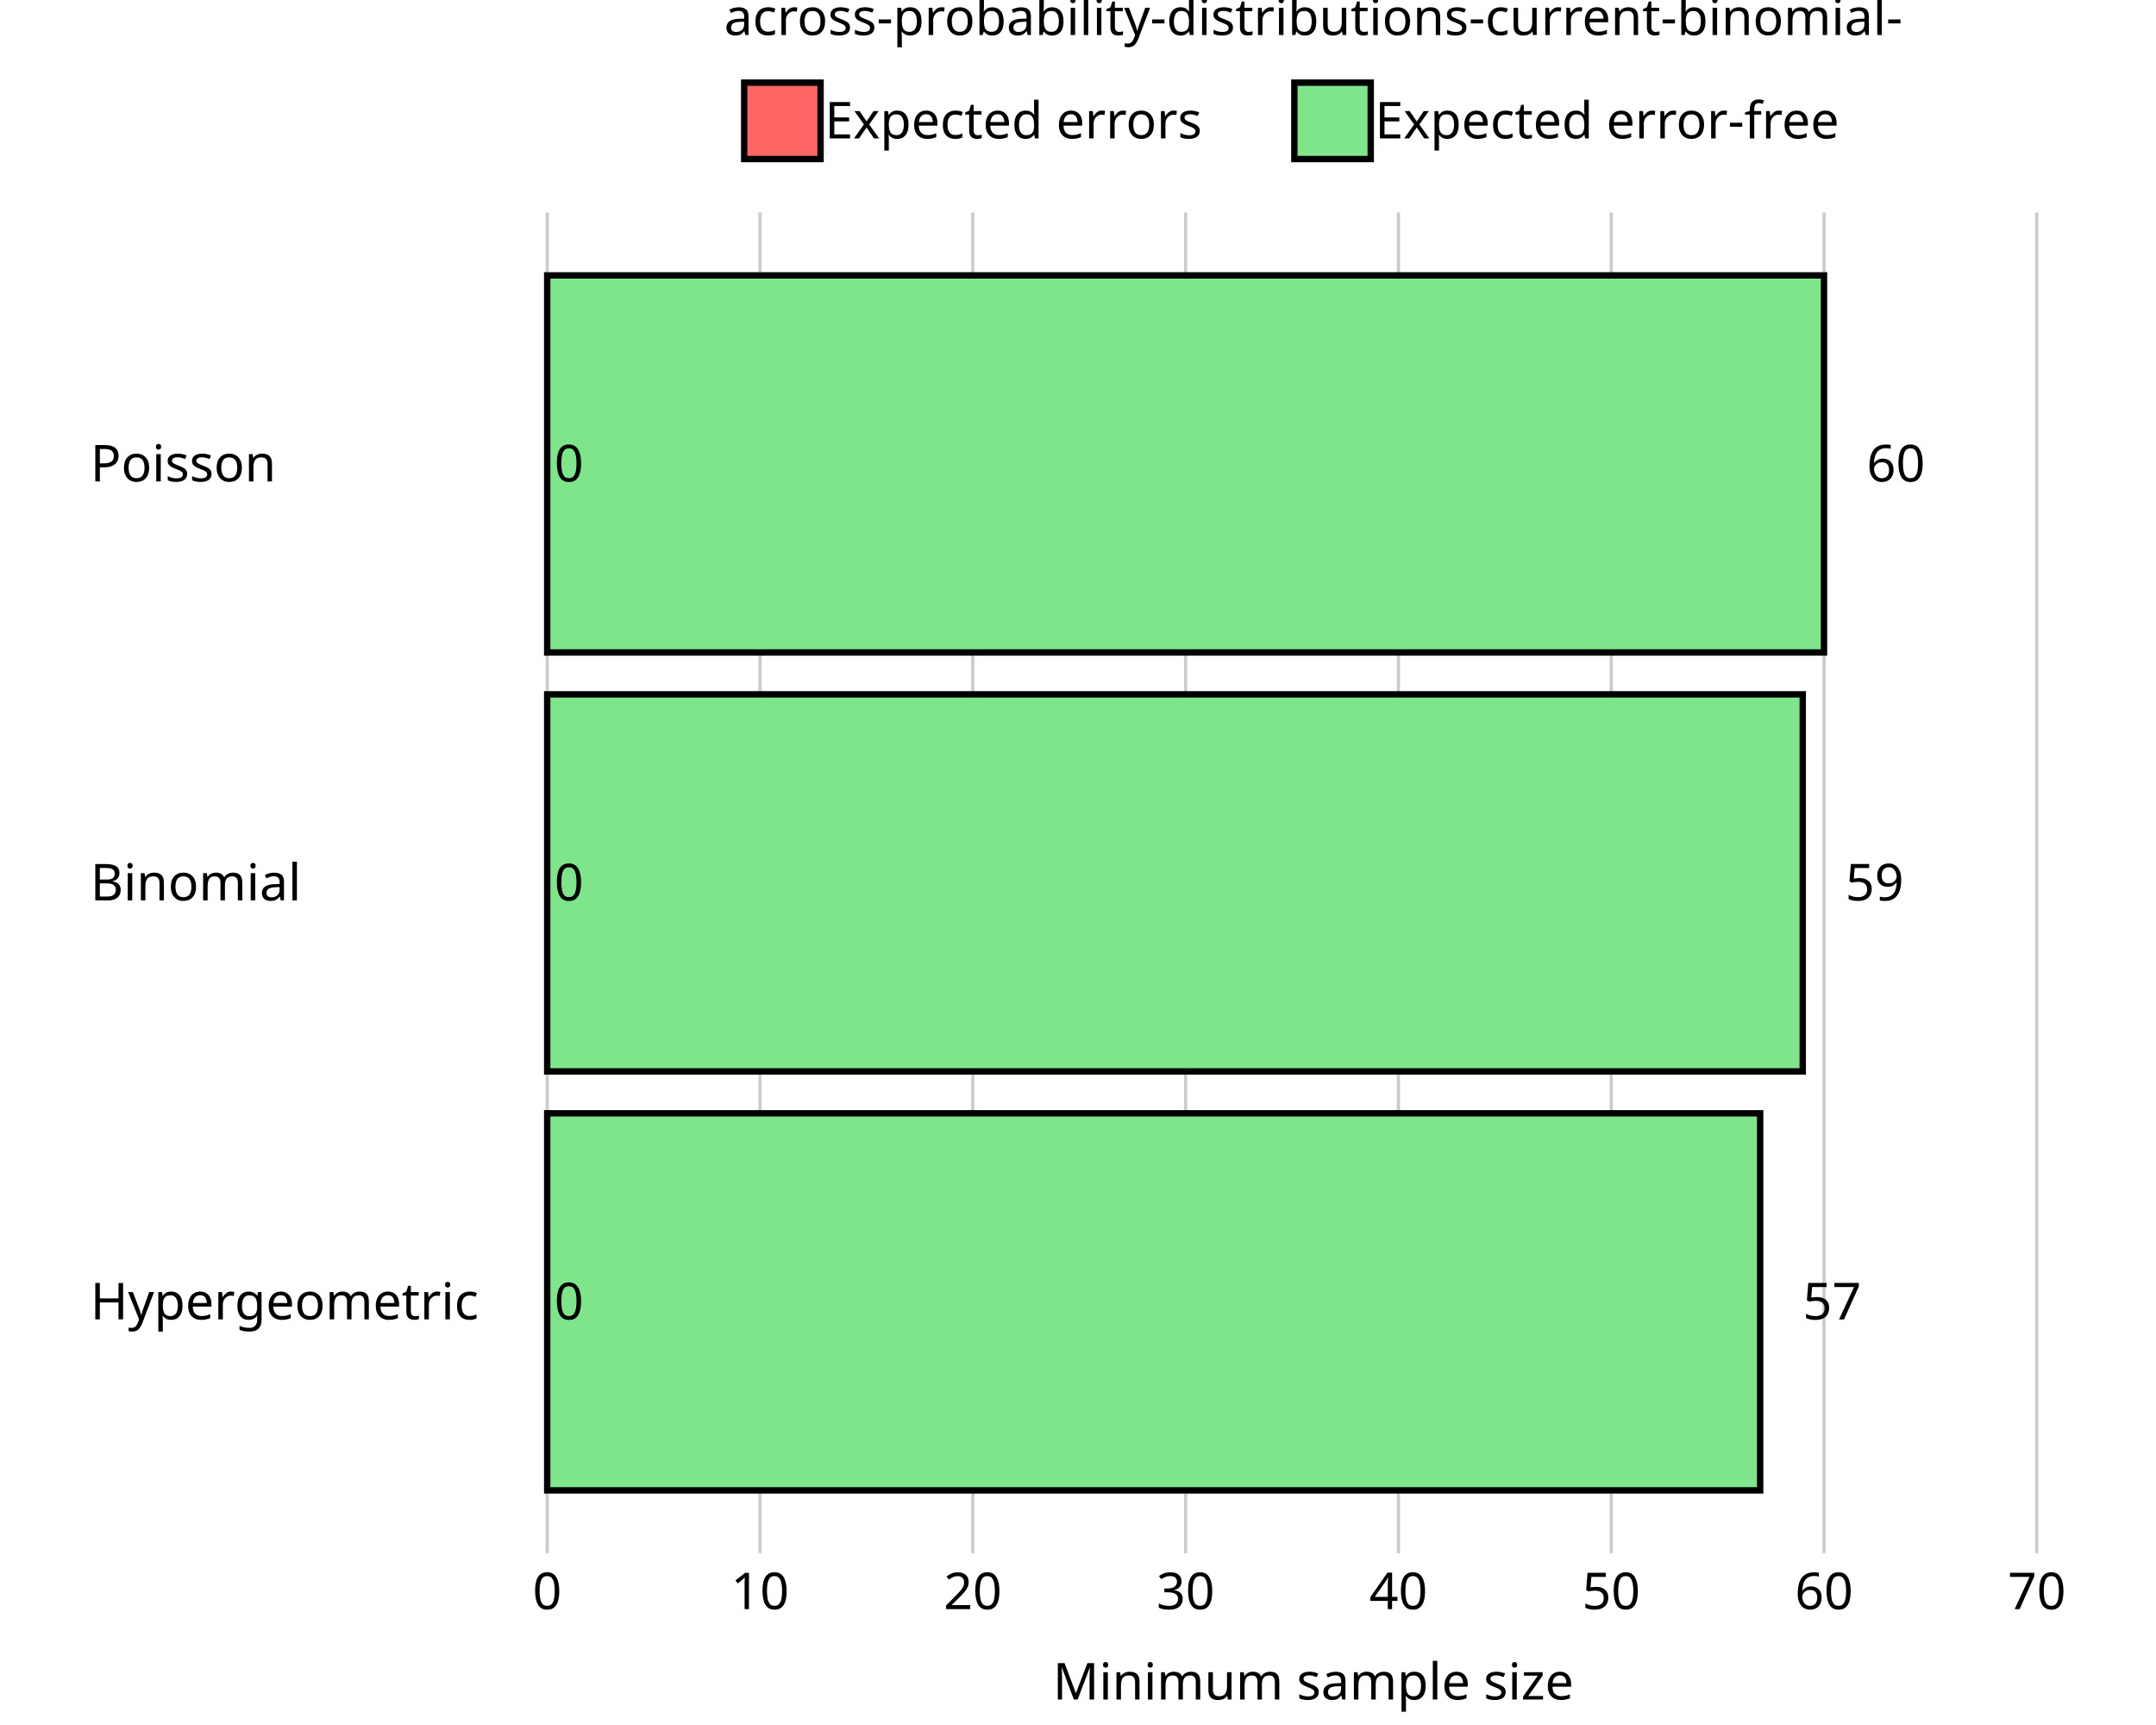
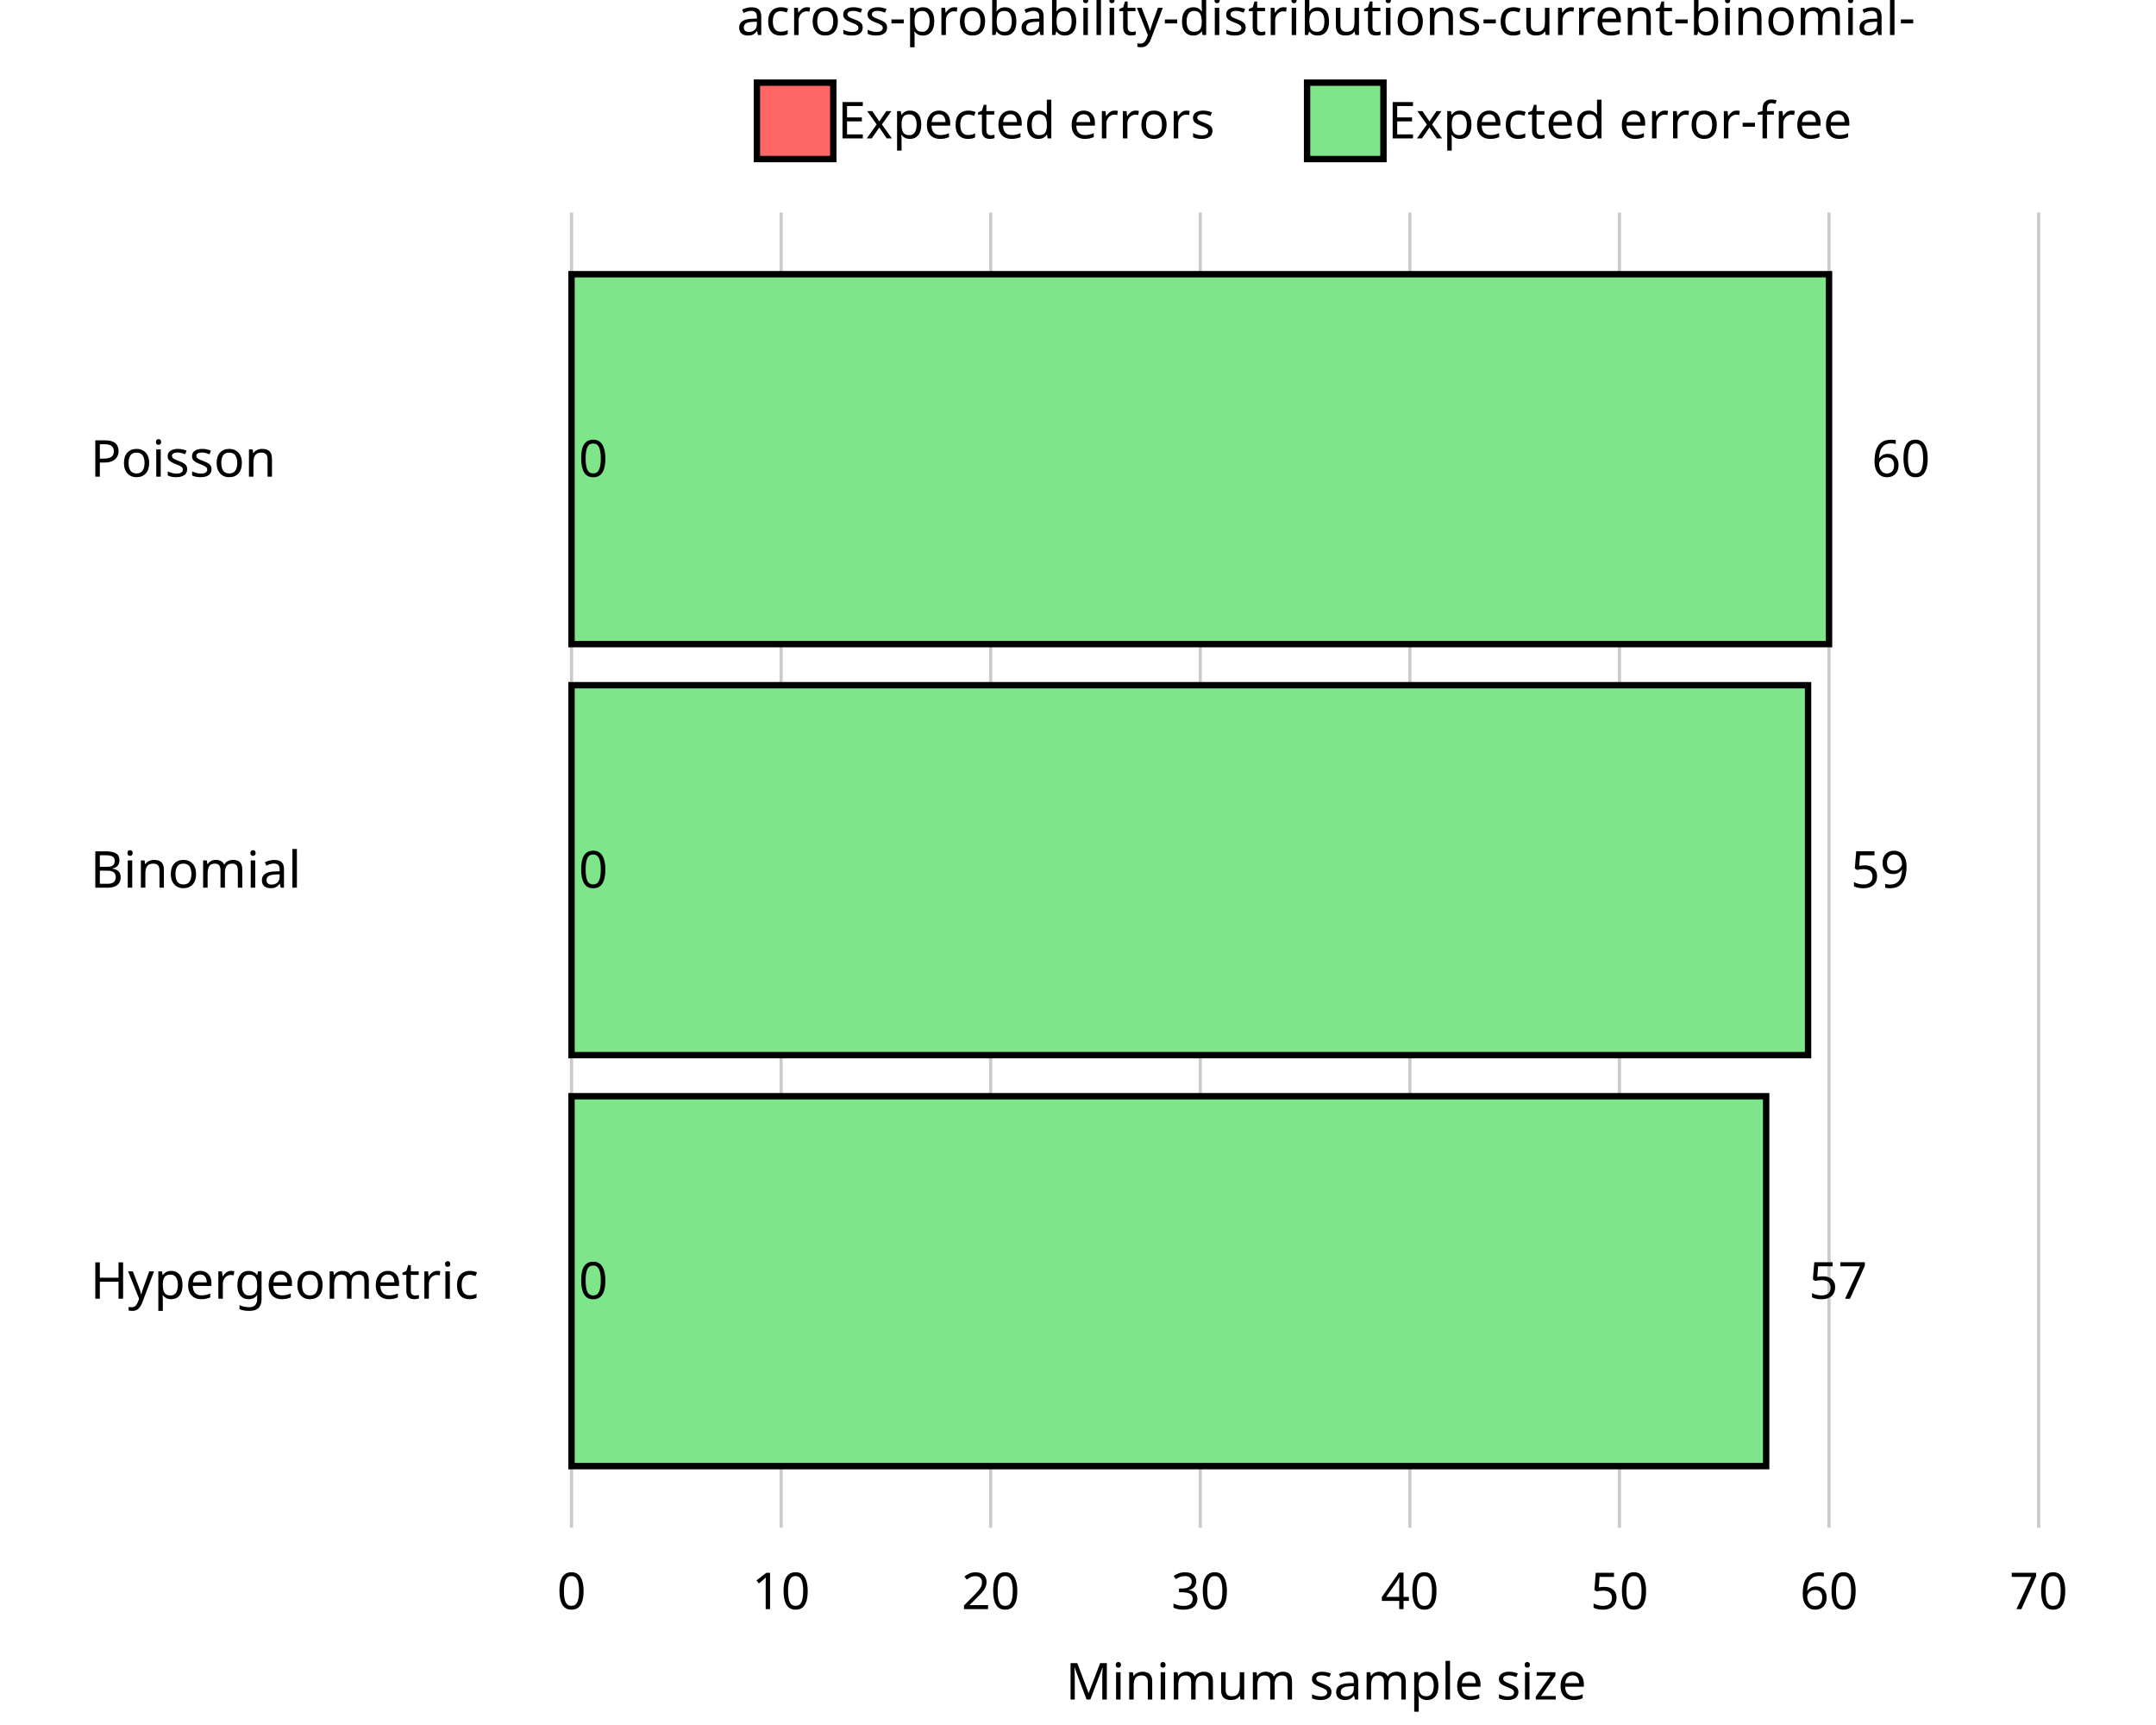
<svg xmlns="http://www.w3.org/2000/svg" class="svglite" data-engine-version="2.0" width="720.00pt" height="576.00pt" viewBox="0 0 720.00 576.00">
  <defs>
    <style type="text/css">
    .svglite line, .svglite polyline, .svglite polygon, .svglite path, .svglite rect, .svglite circle {
      fill: none;
      stroke: #000000;
      stroke-linecap: round;
      stroke-linejoin: round;
      stroke-miterlimit: 10.00;
    }
  </style>
  </defs>
  <rect width="100%" height="100%" style="stroke: none; fill: #FFFFFF;" />
  <defs>
    <clipPath id="cpMC4wMHw3MjAuMDB8MC4wMHw1NzYuMDA=">
      <rect x="0.00" y="0.00" width="720.00" height="576.00" />
    </clipPath>
  </defs>
  <g clip-path="url(#cpMC4wMHw3MjAuMDB8MC4wMHw1NzYuMDA=)">
    <rect x="0.00" y="0.00" width="720.00" height="576.00" style="stroke-width: 10.67; stroke: none;" />
  </g>
  <defs>
-     <clipPath id="cpMTU3LjE2fDcyMC4wMHw3MC45N3w1MTguNjQ=">
-       <rect x="157.16" y="70.97" width="562.84" height="447.67" />
+     <clipPath id="cpMTY1LjY2fDcyMC4wMHw3MC45N3w1MTAuMTQ=">
+       <rect x="165.66" y="70.97" width="554.34" height="439.17" />
    </clipPath>
  </defs>
-   <g clip-path="url(#cpMTU3LjE2fDcyMC4wMHw3MC45N3w1MTguNjQ=)">
-     <rect x="157.16" y="70.97" width="562.84" height="447.67" style="stroke-width: 10.67; stroke: none;" />
-     <polyline points="182.74,518.64 182.74,70.97 " style="stroke-width: 1.07; stroke: #CBCBCB; stroke-linecap: butt;" />
-     <polyline points="253.81,518.64 253.81,70.97 " style="stroke-width: 1.07; stroke: #CBCBCB; stroke-linecap: butt;" />
-     <polyline points="324.87,518.64 324.87,70.97 " style="stroke-width: 1.07; stroke: #CBCBCB; stroke-linecap: butt;" />
-     <polyline points="395.94,518.64 395.94,70.97 " style="stroke-width: 1.07; stroke: #CBCBCB; stroke-linecap: butt;" />
-     <polyline points="467.01,518.64 467.01,70.97 " style="stroke-width: 1.07; stroke: #CBCBCB; stroke-linecap: butt;" />
-     <polyline points="538.07,518.64 538.07,70.97 " style="stroke-width: 1.07; stroke: #CBCBCB; stroke-linecap: butt;" />
-     <polyline points="609.14,518.64 609.14,70.97 " style="stroke-width: 1.07; stroke: #CBCBCB; stroke-linecap: butt;" />
-     <polyline points="680.20,518.64 680.20,70.97 " style="stroke-width: 1.07; stroke: #CBCBCB; stroke-linecap: butt;" />
-     <rect x="182.74" y="91.96" width="426.39" height="125.91" style="stroke-width: 2.13; stroke-linecap: butt; stroke-linejoin: miter; fill: #7FE58B;" />
-     <rect x="182.74" y="231.85" width="419.29" height="125.91" style="stroke-width: 2.13; stroke-linecap: butt; stroke-linejoin: miter; fill: #7FE58B;" />
-     <rect x="182.74" y="371.75" width="405.07" height="125.91" style="stroke-width: 2.13; stroke-linecap: butt; stroke-linejoin: miter; fill: #7FE58B;" />
-     <rect x="182.74" y="91.96" width="0.00" height="125.91" style="stroke-width: 2.13; stroke-linecap: butt; stroke-linejoin: miter; fill: #FF6666;" />
-     <rect x="182.74" y="231.85" width="0.00" height="125.91" style="stroke-width: 2.13; stroke-linecap: butt; stroke-linejoin: miter; fill: #FF6666;" />
-     <rect x="182.74" y="371.75" width="0.00" height="125.91" style="stroke-width: 2.13; stroke-linecap: butt; stroke-linejoin: miter; fill: #FF6666;" />
-     <text x="185.12" y="160.79" style="font-size: 17.07px; font-family: sans;" textLength="9.50px" lengthAdjust="spacingAndGlyphs">0</text>
-     <text x="185.12" y="300.68" style="font-size: 17.07px; font-family: sans;" textLength="9.50px" lengthAdjust="spacingAndGlyphs">0</text>
-     <text x="185.12" y="440.58" style="font-size: 17.07px; font-family: sans;" textLength="9.50px" lengthAdjust="spacingAndGlyphs">0</text>
-     <text x="623.38" y="160.79" style="font-size: 17.07px; font-family: sans;" textLength="18.99px" lengthAdjust="spacingAndGlyphs">60</text>
-     <text x="616.27" y="300.68" style="font-size: 17.07px; font-family: sans;" textLength="18.99px" lengthAdjust="spacingAndGlyphs">59</text>
-     <text x="602.06" y="440.58" style="font-size: 17.07px; font-family: sans;" textLength="18.99px" lengthAdjust="spacingAndGlyphs">57</text>
-     <rect x="157.16" y="70.97" width="562.84" height="447.67" style="stroke-width: 0.00; stroke: none;" />
+   <g clip-path="url(#cpMTY1LjY2fDcyMC4wMHw3MC45N3w1MTAuMTQ=)">
+     <rect x="165.66" y="70.97" width="554.34" height="439.17" style="stroke-width: 10.67; stroke: none;" />
+     <polyline points="190.86,510.14 190.86,70.97 " style="stroke-width: 1.07; stroke: #CBCBCB; stroke-linecap: butt;" />
+     <polyline points="260.85,510.14 260.85,70.97 " style="stroke-width: 1.07; stroke: #CBCBCB; stroke-linecap: butt;" />
+     <polyline points="330.84,510.14 330.84,70.97 " style="stroke-width: 1.07; stroke: #CBCBCB; stroke-linecap: butt;" />
+     <polyline points="400.84,510.14 400.84,70.97 " style="stroke-width: 1.07; stroke: #CBCBCB; stroke-linecap: butt;" />
+     <polyline points="470.83,510.14 470.83,70.97 " style="stroke-width: 1.07; stroke: #CBCBCB; stroke-linecap: butt;" />
+     <polyline points="540.82,510.14 540.82,70.97 " style="stroke-width: 1.07; stroke: #CBCBCB; stroke-linecap: butt;" />
+     <polyline points="610.81,510.14 610.81,70.97 " style="stroke-width: 1.07; stroke: #CBCBCB; stroke-linecap: butt;" />
+     <polyline points="680.80,510.14 680.80,70.97 " style="stroke-width: 1.07; stroke: #CBCBCB; stroke-linecap: butt;" />
+     <rect x="190.86" y="91.56" width="419.95" height="123.52" style="stroke-width: 2.13; stroke-linecap: butt; stroke-linejoin: miter; fill: #7FE58B;" />
+     <rect x="190.86" y="228.80" width="412.95" height="123.52" style="stroke-width: 2.13; stroke-linecap: butt; stroke-linejoin: miter; fill: #7FE58B;" />
+     <rect x="190.86" y="366.04" width="398.95" height="123.52" style="stroke-width: 2.13; stroke-linecap: butt; stroke-linejoin: miter; fill: #7FE58B;" />
+     <rect x="190.86" y="91.56" width="0.00" height="123.52" style="stroke-width: 2.13; stroke-linecap: butt; stroke-linejoin: miter; fill: #FF6666;" />
+     <rect x="190.86" y="228.80" width="0.00" height="123.52" style="stroke-width: 2.13; stroke-linecap: butt; stroke-linejoin: miter; fill: #FF6666;" />
+     <rect x="190.86" y="366.04" width="0.00" height="123.52" style="stroke-width: 2.13; stroke-linecap: butt; stroke-linejoin: miter; fill: #FF6666;" />
+     <text x="193.23" y="159.19" style="font-size: 17.07px; font-family: sans;" textLength="9.50px" lengthAdjust="spacingAndGlyphs">0</text>
+     <text x="193.23" y="296.43" style="font-size: 17.07px; font-family: sans;" textLength="9.50px" lengthAdjust="spacingAndGlyphs">0</text>
+     <text x="193.23" y="433.67" style="font-size: 17.07px; font-family: sans;" textLength="9.50px" lengthAdjust="spacingAndGlyphs">0</text>
+     <text x="625.06" y="159.19" style="font-size: 17.07px; font-family: sans;" textLength="18.99px" lengthAdjust="spacingAndGlyphs">60</text>
+     <text x="618.06" y="296.43" style="font-size: 17.07px; font-family: sans;" textLength="18.99px" lengthAdjust="spacingAndGlyphs">59</text>
+     <text x="604.06" y="433.67" style="font-size: 17.07px; font-family: sans;" textLength="18.99px" lengthAdjust="spacingAndGlyphs">57</text>
+     <rect x="165.66" y="70.97" width="554.34" height="439.17" style="stroke-width: 0.00; stroke: none;" />
  </g>
  <g clip-path="url(#cpMC4wMHw3MjAuMDB8MC4wMHw1NzYuMDA=)">
-     <polyline points="157.16,518.64 157.16,70.97 " style="stroke-width: 0.00; stroke: none; stroke-linecap: butt;" />
-     <text x="30.17" y="440.55" style="font-size: 17.00px; font-family: sans;" textLength="120.01px" lengthAdjust="spacingAndGlyphs">Hypergeometric</text>
-     <text x="30.17" y="300.66" style="font-size: 17.00px; font-family: sans;" textLength="65.20px" lengthAdjust="spacingAndGlyphs">Binomial</text>
-     <text x="30.17" y="160.76" style="font-size: 17.00px; font-family: sans;" textLength="60.50px" lengthAdjust="spacingAndGlyphs">Poisson</text>
-     <polyline points="157.16,518.64 720.00,518.64 " style="stroke-width: 0.00; stroke: none; stroke-linecap: butt;" />
-     <text x="182.74" y="537.32" text-anchor="middle" style="font-size: 17.00px; font-family: sans;" textLength="9.46px" lengthAdjust="spacingAndGlyphs">0</text>
-     <text x="253.81" y="537.32" text-anchor="middle" style="font-size: 17.00px; font-family: sans;" textLength="18.91px" lengthAdjust="spacingAndGlyphs">10</text>
-     <text x="324.87" y="537.32" text-anchor="middle" style="font-size: 17.00px; font-family: sans;" textLength="18.91px" lengthAdjust="spacingAndGlyphs">20</text>
-     <text x="395.94" y="537.32" text-anchor="middle" style="font-size: 17.00px; font-family: sans;" textLength="18.91px" lengthAdjust="spacingAndGlyphs">30</text>
-     <text x="467.01" y="537.32" text-anchor="middle" style="font-size: 17.00px; font-family: sans;" textLength="18.91px" lengthAdjust="spacingAndGlyphs">40</text>
-     <text x="538.07" y="537.32" text-anchor="middle" style="font-size: 17.00px; font-family: sans;" textLength="18.91px" lengthAdjust="spacingAndGlyphs">50</text>
-     <text x="609.14" y="537.32" text-anchor="middle" style="font-size: 17.00px; font-family: sans;" textLength="18.91px" lengthAdjust="spacingAndGlyphs">60</text>
-     <text x="680.20" y="537.32" text-anchor="middle" style="font-size: 17.00px; font-family: sans;" textLength="18.91px" lengthAdjust="spacingAndGlyphs">70</text>
-     <text x="438.58" y="567.49" text-anchor="middle" style="font-size: 17.00px; font-family: sans;" textLength="163.47px" lengthAdjust="spacingAndGlyphs">Minimum sample size</text>
-     <rect x="236.14" y="20.71" width="404.88" height="39.31" style="stroke-width: 0.75; stroke: none;" />
-     <rect x="236.14" y="20.71" width="404.88" height="39.31" style="stroke-width: 10.67; stroke: none;" />
-     <rect x="247.10" y="26.19" width="28.35" height="28.35" style="stroke-width: 10.67; stroke: none;" />
-     <rect x="248.52" y="27.60" width="25.51" height="25.51" style="stroke-width: 2.13; stroke-linecap: butt; stroke-linejoin: miter; fill: #FF6666;" />
-     <rect x="430.83" y="26.19" width="28.35" height="28.35" style="stroke-width: 10.67; stroke: none;" />
-     <rect x="432.25" y="27.60" width="25.51" height="25.51" style="stroke-width: 2.13; stroke-linecap: butt; stroke-linejoin: miter; fill: #7FE58B;" />
-     <text x="275.44" y="46.21" style="font-size: 17.00px; font-family: sans;" textLength="120.02px" lengthAdjust="spacingAndGlyphs">Expected errors</text>
-     <text x="459.18" y="46.21" style="font-size: 17.00px; font-family: sans;" textLength="146.47px" lengthAdjust="spacingAndGlyphs">Expected error-free</text>
-     <text x="438.58" y="11.70" text-anchor="middle" style="font-size: 17.00px; font-family: sans;" textLength="362.83px" lengthAdjust="spacingAndGlyphs">across-probability-distributions-current-binomial-</text>
+     <polyline points="165.66,510.14 165.66,70.97 " style="stroke-width: 0.00; stroke: none; stroke-linecap: butt;" />
+     <text x="30.17" y="433.65" style="font-size: 17.00px; font-family: sans;" textLength="120.01px" lengthAdjust="spacingAndGlyphs">Hypergeometric</text>
+     <text x="30.17" y="296.41" style="font-size: 17.00px; font-family: sans;" textLength="65.20px" lengthAdjust="spacingAndGlyphs">Binomial</text>
+     <text x="30.17" y="159.17" style="font-size: 17.00px; font-family: sans;" textLength="60.50px" lengthAdjust="spacingAndGlyphs">Poisson</text>
+     <polyline points="165.66,510.14 720.00,510.14 " style="stroke-width: 0.00; stroke: none; stroke-linecap: butt;" />
+     <text x="190.86" y="537.32" text-anchor="middle" style="font-size: 17.00px; font-family: sans;" textLength="9.46px" lengthAdjust="spacingAndGlyphs">0</text>
+     <text x="260.85" y="537.32" text-anchor="middle" style="font-size: 17.00px; font-family: sans;" textLength="18.91px" lengthAdjust="spacingAndGlyphs">10</text>
+     <text x="330.84" y="537.32" text-anchor="middle" style="font-size: 17.00px; font-family: sans;" textLength="18.91px" lengthAdjust="spacingAndGlyphs">20</text>
+     <text x="400.84" y="537.32" text-anchor="middle" style="font-size: 17.00px; font-family: sans;" textLength="18.91px" lengthAdjust="spacingAndGlyphs">30</text>
+     <text x="470.83" y="537.32" text-anchor="middle" style="font-size: 17.00px; font-family: sans;" textLength="18.91px" lengthAdjust="spacingAndGlyphs">40</text>
+     <text x="540.82" y="537.32" text-anchor="middle" style="font-size: 17.00px; font-family: sans;" textLength="18.91px" lengthAdjust="spacingAndGlyphs">50</text>
+     <text x="610.81" y="537.32" text-anchor="middle" style="font-size: 17.00px; font-family: sans;" textLength="18.91px" lengthAdjust="spacingAndGlyphs">60</text>
+     <text x="680.80" y="537.32" text-anchor="middle" style="font-size: 17.00px; font-family: sans;" textLength="18.91px" lengthAdjust="spacingAndGlyphs">70</text>
+     <text x="442.83" y="567.49" text-anchor="middle" style="font-size: 17.00px; font-family: sans;" textLength="163.47px" lengthAdjust="spacingAndGlyphs">Minimum sample size</text>
+     <rect x="240.39" y="20.71" width="404.88" height="39.31" style="stroke-width: 0.75; stroke: none;" />
+     <rect x="240.39" y="20.71" width="404.88" height="39.31" style="stroke-width: 10.67; stroke: none;" />
+     <rect x="251.35" y="26.19" width="28.35" height="28.35" style="stroke-width: 10.67; stroke: none;" />
+     <rect x="252.77" y="27.60" width="25.51" height="25.51" style="stroke-width: 2.13; stroke-linecap: butt; stroke-linejoin: miter; fill: #FF6666;" />
+     <rect x="435.09" y="26.19" width="28.35" height="28.35" style="stroke-width: 10.67; stroke: none;" />
+     <rect x="436.50" y="27.60" width="25.51" height="25.51" style="stroke-width: 2.13; stroke-linecap: butt; stroke-linejoin: miter; fill: #7FE58B;" />
+     <text x="279.70" y="46.21" style="font-size: 17.00px; font-family: sans;" textLength="120.02px" lengthAdjust="spacingAndGlyphs">Expected errors</text>
+     <text x="463.43" y="46.21" style="font-size: 17.00px; font-family: sans;" textLength="146.47px" lengthAdjust="spacingAndGlyphs">Expected error-free</text>
+     <text x="442.83" y="11.70" text-anchor="middle" style="font-size: 17.00px; font-family: sans;" textLength="362.83px" lengthAdjust="spacingAndGlyphs">across-probability-distributions-current-binomial-</text>
  </g>
</svg>
